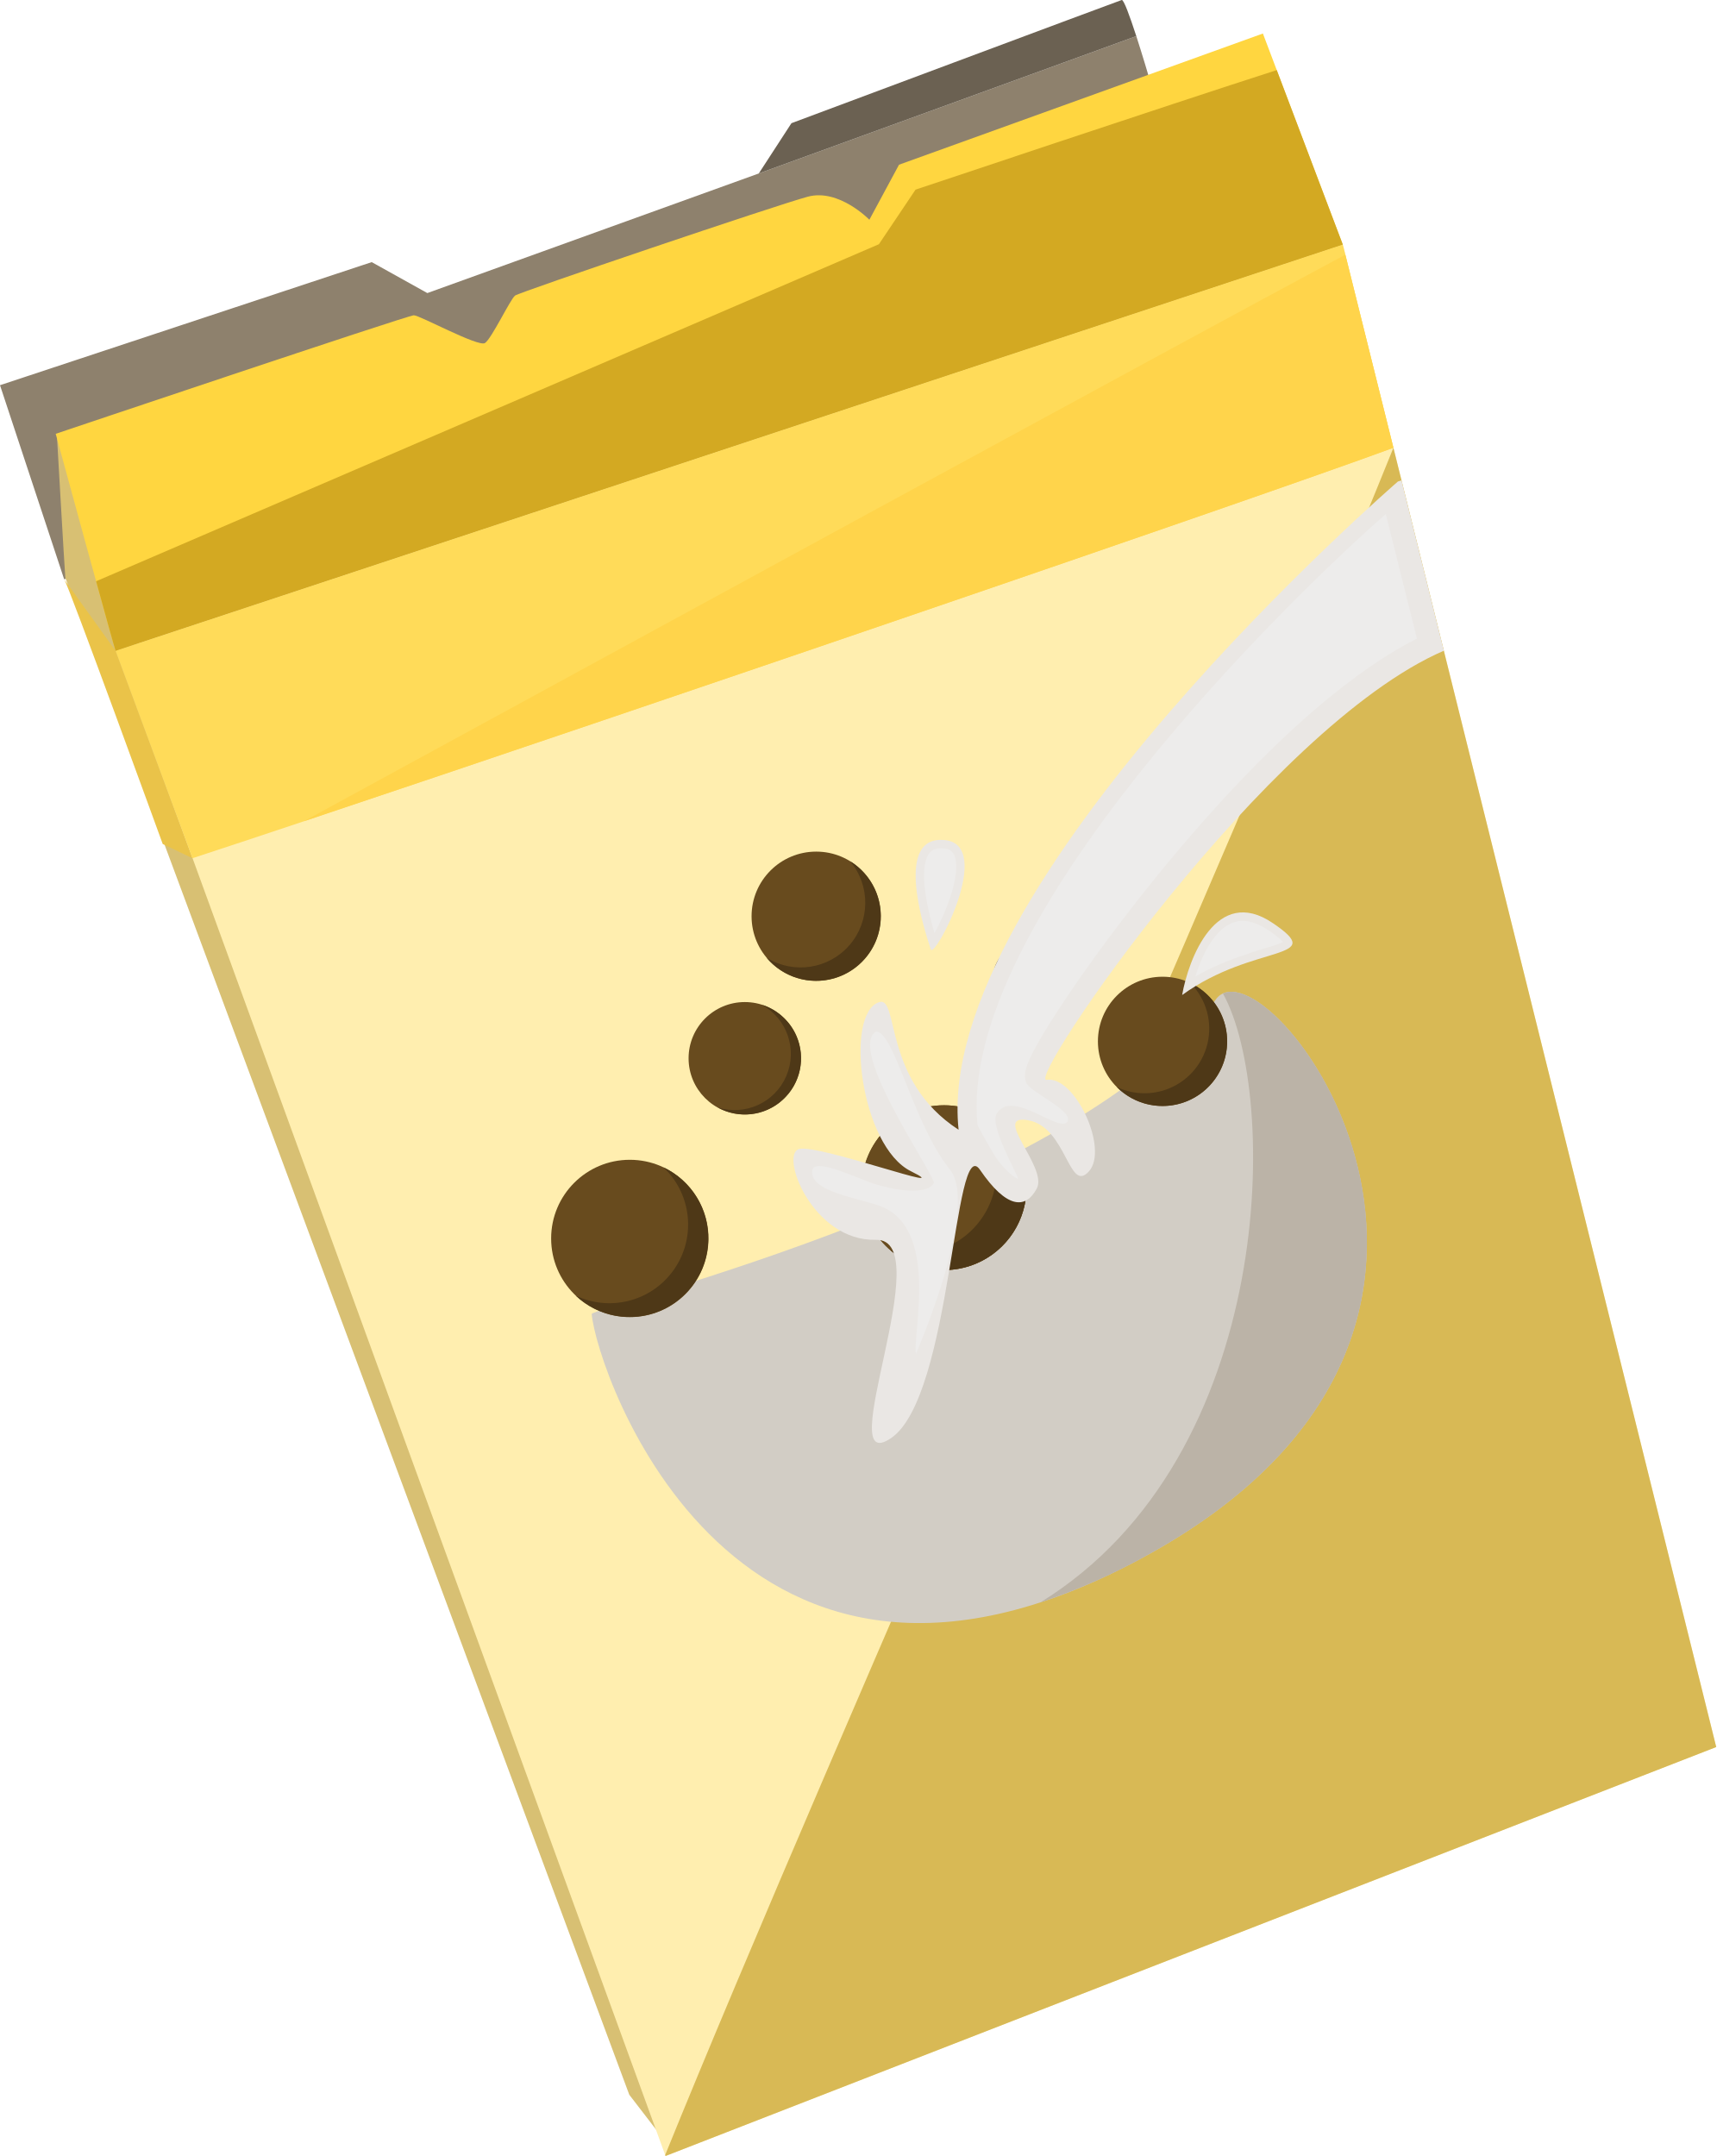
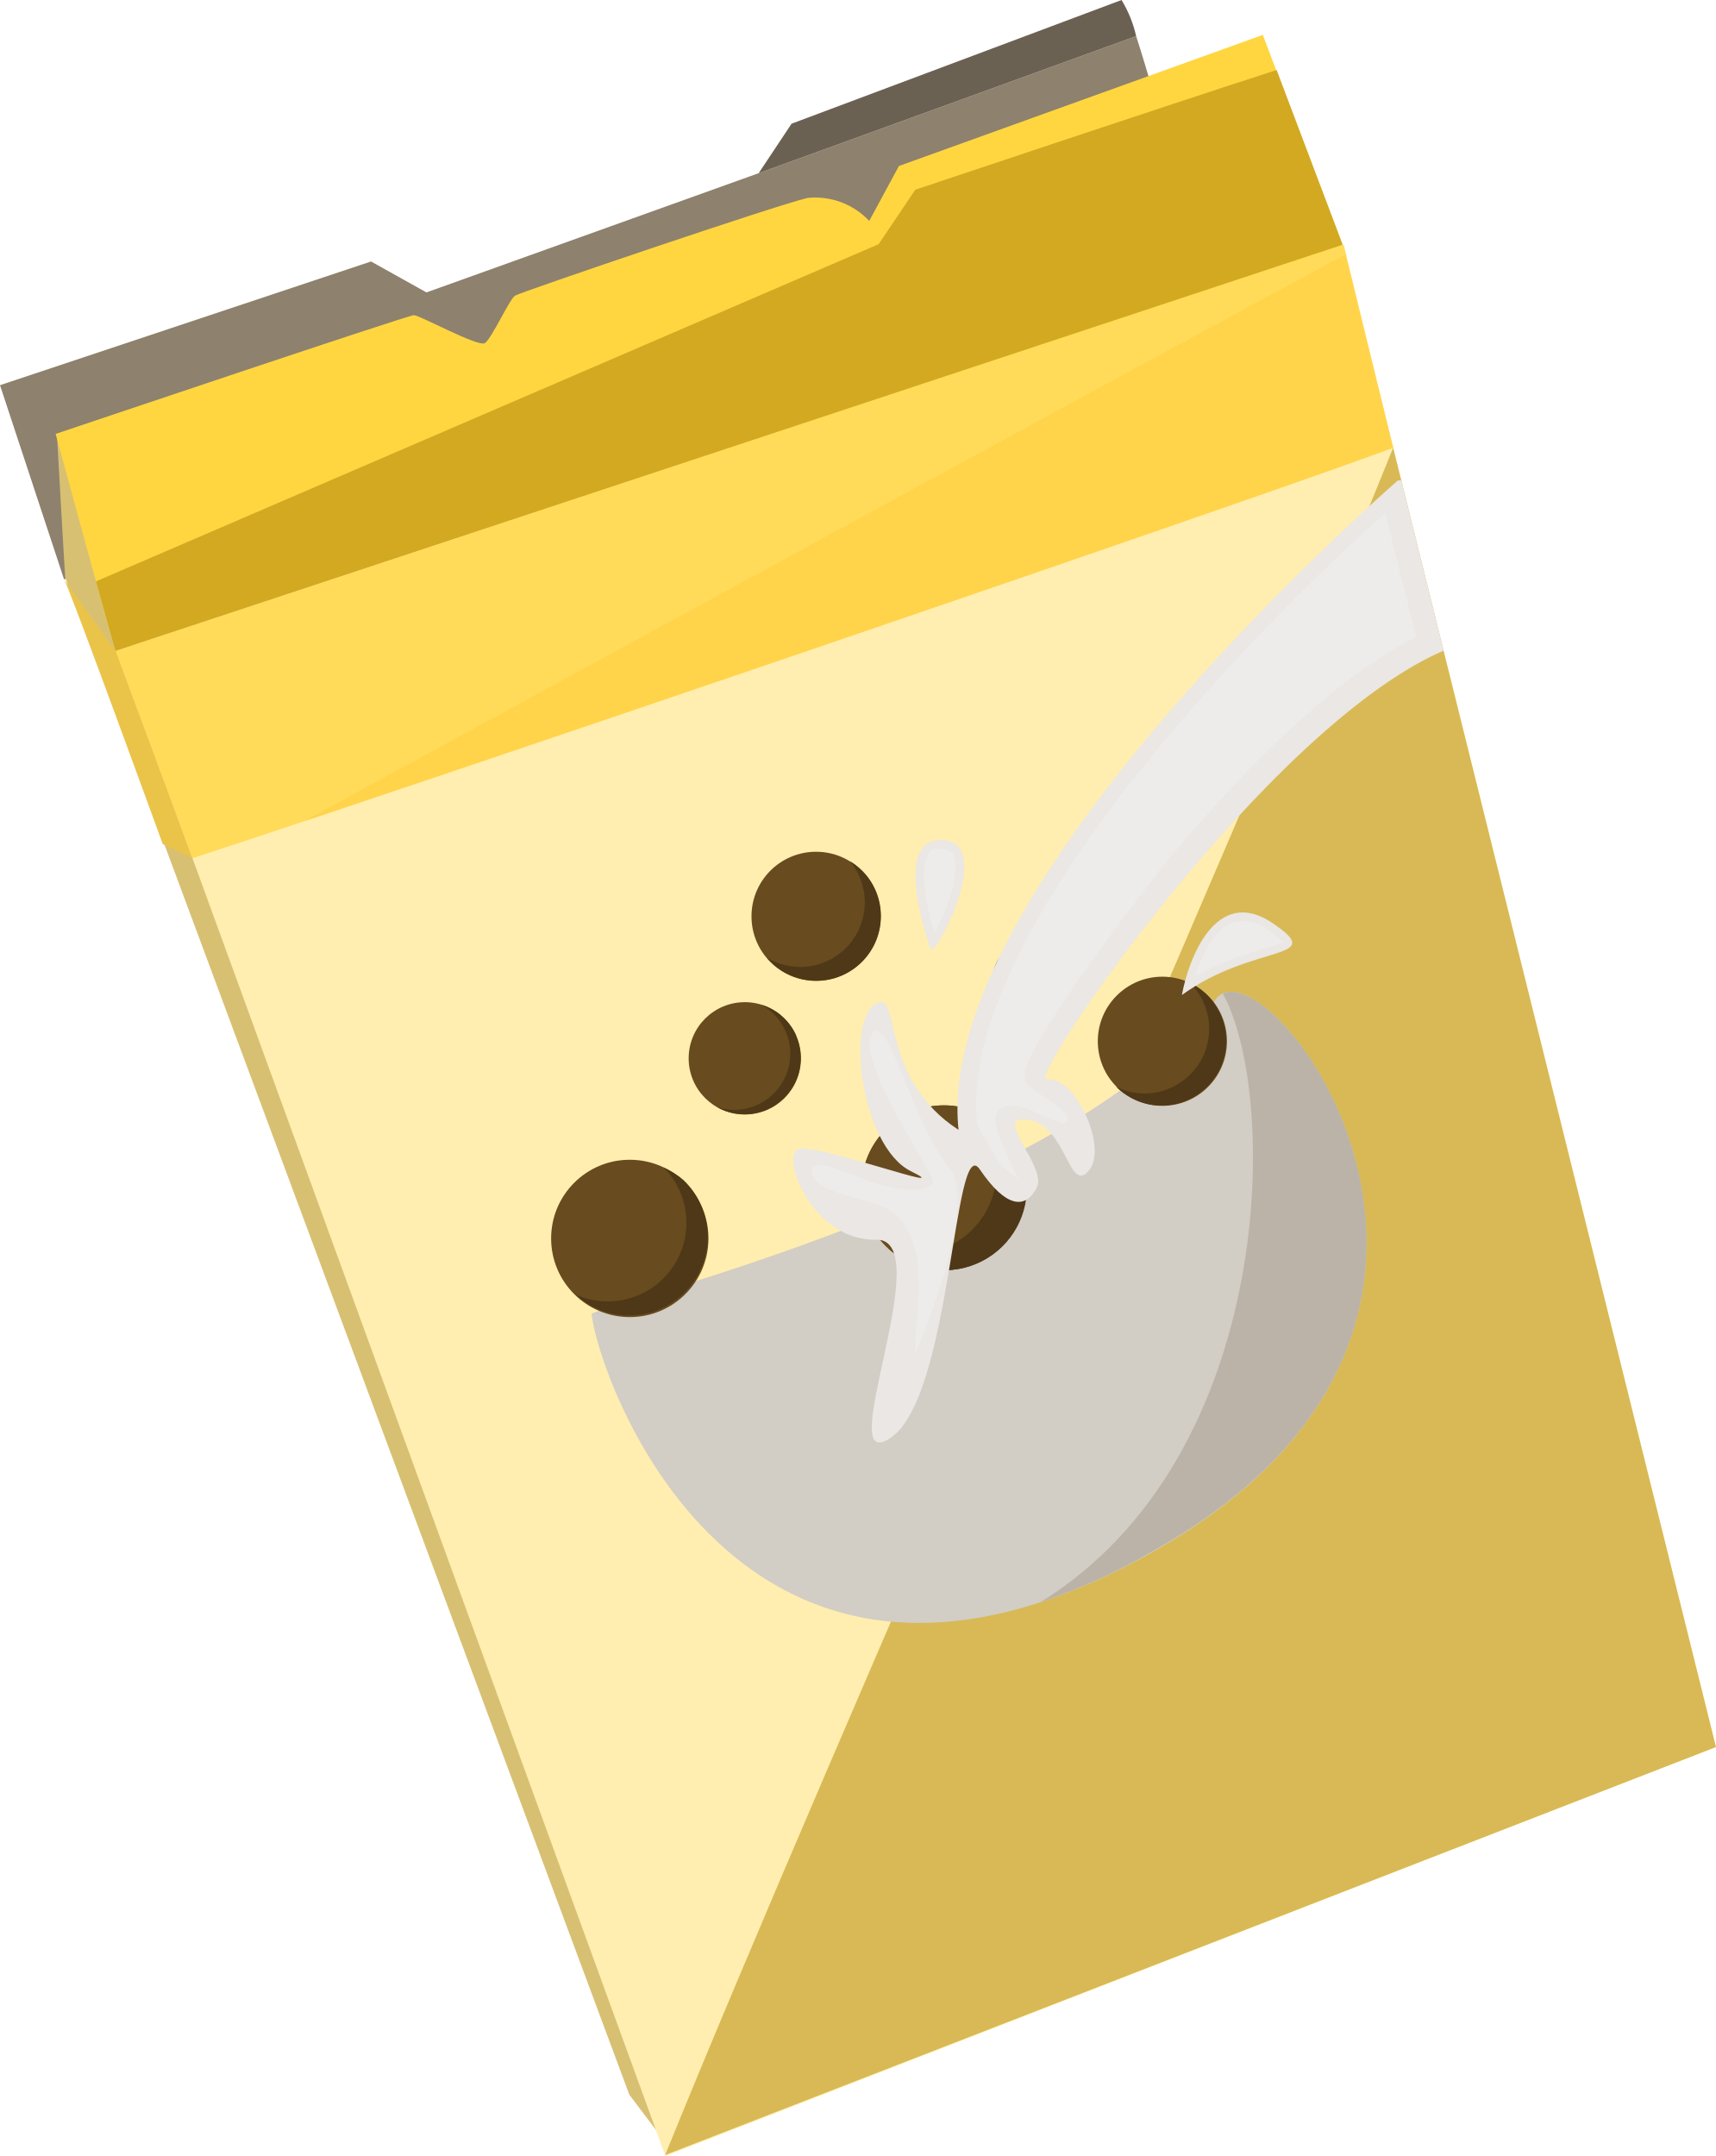
- <svg xmlns="http://www.w3.org/2000/svg" viewBox="0 0 302.18 379.6">
+ <svg xmlns="http://www.w3.org/2000/svg" viewBox="0 0 69.37 87.15">
  <defs>
    <style>.cls-1{fill:#8e816d;}.cls-2{fill:#6b6152;}.cls-3{fill:#d8c073;}.cls-4{fill:#ffd640;}.cls-5{fill:#eac349;}.cls-6{fill:#ffeeaf;}.cls-7{fill:#d8b955;}.cls-8{fill:#d2cdc5;}.cls-9{fill:#684b1e;}.cls-10{fill:#4e3817;}.cls-11{fill:#eae7e4;}.cls-12{fill:#edeceb;}.cls-13{fill:#bbb3a7;}.cls-14{fill:#ffdb59;}.cls-15{fill:#ffd44b;}.cls-16{fill:#d3a922;}</style>
  </defs>
  <g id="Layer_2" data-name="Layer 2">
-     <g id="paper">
-       <g id="cereal_box" data-name="cereal box">
-         <path class="cls-1" d="M200.07,6.36c2,6.18,4.38,14.62,4.38,14.62L11.3,102,0,67.82,65.45,46.15l9.79,5.45L133.6,30.54" />
-         <path class="cls-2" d="M133.6,30.54l5.75-8.85S196.56.31,197.5,0c.35-.11,1.39,2.73,2.57,6.36Z" />
-         <path class="cls-3" d="M10,76.32s1.34,23.45,1.51,25.56l9.05,12.64-9-12.64L110.8,368.82l7.7,10Z" />
-         <path class="cls-4" d="M20.35,114.59C19.62,112.4,9.81,76.38,9.81,76.38s62-20.87,63.05-20.87,11.35,5.63,12.52,4.89,4.47-7.73,5.31-8.36,46.05-15.94,51.54-17.41,10.84,4.06,10.84,4.06L158.29,29l64.07-23.1,14.07,37.19Z" />
-         <path class="cls-5" d="M28.65,148.6l5.23,2.51L20.35,114.59,11.3,102C12.06,103,28.65,148.6,28.65,148.6Z" />
-         <polygon class="cls-6" points="20.57 114.52 117.18 379.6 302.18 307.58 236.52 43.34 20.57 114.52" />
-         <path class="cls-7" d="M117.12,379.42l.06.18,185-72L245.34,78.84C217,149.31,145.89,308.43,117.12,379.42Z" />
-         <path class="cls-8" d="M104.18,231.34c-.08-1.05,86.48-22,110-55.52,8.84-11.08,61.26,57.11-11.72,97.73S105,241.36,104.18,231.34Z" />
-         <circle class="cls-9" cx="131.14" cy="186.33" r="9.9" />
-         <path class="cls-10" d="M140.21,182.37a9.9,9.9,0,0,0-6.05-5.46,9.89,9.89,0,0,1-7.8,18.07,9.89,9.89,0,0,0,13.85-12.61Z" />
-         <circle class="cls-9" cx="181.24" cy="172.35" r="6.43" />
-         <circle class="cls-9" cx="143.71" cy="161.32" r="11.38" />
-         <path class="cls-10" d="M149.68,151.63a11.38,11.38,0,0,1-14.7,17,11.38,11.38,0,1,0,14.7-17Z" />
-         <circle class="cls-9" cx="110.89" cy="218.05" r="13.85" />
-         <path class="cls-10" d="M116.82,205.53c.21.21.43.42.63.64a13.85,13.85,0,0,1-16.09,21.94,13.85,13.85,0,1,0,15.46-22.58Z" />
-         <circle class="cls-9" cx="166.22" cy="209.11" r="14.51" />
-         <circle class="cls-9" cx="166.22" cy="209.11" r="14.51" />
-         <path class="cls-10" d="M170.36,195.21a14.49,14.49,0,0,1-13.58,24.9,14.5,14.5,0,1,0,13.58-24.9Z" />
-         <circle class="cls-9" cx="204.69" cy="183.35" r="11.38" />
-         <path class="cls-10" d="M209.6,173.09a11.37,11.37,0,0,1-4.5,18.82,11.34,11.34,0,0,1-8.49-.54,11.38,11.38,0,1,0,13-18.28Z" />
-         <path class="cls-11" d="M254.22,114.57l-7.46-30-.63.21s-81.95,70.83-77.35,114.13c-13.49-8.74-10.43-23.65-14-22.46-6.16,2-3.23,25.39,5.6,29.76s-16.09-4.75-19.64-3.92,2.27,16.28,13.48,16-8.07,42.28,2.69,34.9,11-54,15.64-47.22,8,7.06,10,3.28-8.21-13.27-1.46-12,7.07,12.95,10.63,9-2.47-16.9-7.43-16.13C180.42,190.71,222.92,128.1,254.22,114.57Z" />
-         <path class="cls-12" d="M161.27,238.37c-.62-3.45,4.15-22.08-6.25-26-4-1.48-12.57-2.57-12-6.31.36-2.41,8.44,1.66,11.22,2.47,6.49,1.9,9.68,1.08,10.21-.32-.93-3-15.13-23.52-10.23-26.57,3.16-.26,6.54,16.21,13,24.23C172.58,212.49,161.27,238.37,161.27,238.37Zm14-34.71c-.82-1.19-3.14-5.5-3.14-5.5C168.3,162.41,227.55,104.87,244,90.51l5.48,21.92c-9.54,4.82-24.52,15.87-45.12,41-6.26,7.66-12.32,15.8-17.06,22.92-7.49,11.27-7.06,12.74-6.65,14.17.51,1.75,8.28,4.9,7.33,6.93-1.42,2.22-9.68-5.8-12.47-1.42-1.36,2.15,3.59,10.58,3.74,11.49C179.15,207.65,177.28,206.6,175.25,203.66Z" />
-         <path class="cls-11" d="M163.88,167.15c-1.48-4.48-6.32-20.15,2.49-19.24S164.5,169,163.88,167.15Z" />
-         <path class="cls-12" d="M164.53,164.27c-2.46-8.34-2.46-13.92.09-14.76a3.68,3.68,0,0,1,1.6-.12,2,2,0,0,1,1.92,1.5C169.19,154.21,166.39,161,164.53,164.27Z" />
-         <path class="cls-11" d="M208.14,175.19c1.1-6.31,6-19.4,15.94-12.68S220.84,166,208.14,175.19Z" />
-         <path class="cls-12" d="M210.47,171.92c1.19-3.86,3.42-8.43,6.79-9.54,1.76-.59,3.78-.13,6,1.37a14.64,14.64,0,0,1,2.66,2.1,13.6,13.6,0,0,1-1.56.61c-.58.19-1.24.39-2,.61-.91.27-1.94.58-3,1A46,46,0,0,0,210.47,171.92Z" />
-         <path class="cls-13" d="M215.32,174.92c9.78,17.46,9.7,81.43-32.16,107.22a109.32,109.32,0,0,0,19.32-8.59C272.83,234.39,226.66,169.62,215.32,174.92Z" />
-         <path class="cls-14" d="M33.89,151.1C74,138,216.89,89.3,245.34,78.84l-8.91-35.78L20.35,114.59Z" />
-         <path class="cls-15" d="M245.34,78.84l-8.47-34C205.8,61.5,109.58,114,53.5,144.59,108.16,126.3,220.48,88,245.34,78.84Z" />
-         <path class="cls-16" d="M224.8,12.34c-19.19,6.17-63.6,21.05-63.6,21.05L154.75,43,16.92,102.34c1.73,6.3,3.17,11.46,3.43,12.25L236.43,43.06Z" />
+     <g id="Layer_2-2" data-name="Layer 2">
+       <g id="Layer_2-3" data-name="Layer 2">
+         <g id="paper">
+           <g id="cereal_box" data-name="cereal box">
+             <path class="cls-1" d="M45.93,1.46c.46,1.42,1,3.36,1,3.36L2.59,23.42,0,15.57l15-5,2.24,1.25L30.67,7" />
+             <path class="cls-2" d="M30.67,7,32,5,45.34,0a4.87,4.87,0,0,1,.59,1.46Z" />
+             <path class="cls-3" d="M2.3,17.52s.3,5.39.34,5.87l2.08,2.9-2.07-2.9L25.44,84.67,27.2,87Z" />
+             <path class="cls-4" d="M4.67,26.31c-.17-.5-2.42-8.77-2.42-8.77s14.24-4.8,14.48-4.8,2.6,1.3,2.87,1.13,1-1.78,1.22-1.92S31.39,8.29,32.65,8a3,3,0,0,1,2.49.93l1.2-2.22,14.71-5.3,3.23,8.53Z" />
+             <path class="cls-5" d="M6.58,34.12l1.2.57L4.67,26.31,2.59,23.42C2.77,23.65,6.58,34.12,6.58,34.12Z" />
+             <polygon class="cls-6" points="4.72 26.29 26.9 87.15 69.37 70.61 54.3 9.95 4.72 26.29" />
+             <path class="cls-7" d="M26.89,87.11v0L69.37,70.62,56.32,18.1C49.82,34.28,33.49,70.81,26.89,87.11Z" />
+             <path class="cls-8" d="M23.92,53.11c0-.24,19.85-5,25.25-12.75,2-2.54,14.06,13.12-2.69,22.44S24.11,55.41,23.92,53.11Z" />
+             <circle class="cls-9" cx="30.11" cy="42.78" r="2.27" />
+             <path class="cls-10" d="M32.19,41.87a2.24,2.24,0,0,0-1.39-1.25A2.27,2.27,0,0,1,29,44.76a2.27,2.27,0,0,0,3.18-2.89Z" />
+             <circle class="cls-9" cx="41.61" cy="39.57" r="1.48" />
+             <circle class="cls-9" cx="32.99" cy="37.04" r="2.61" />
+             <path class="cls-10" d="M34.36,34.81A2.61,2.61,0,0,1,31,38.71a2.61,2.61,0,1,0,4-3.36A2.73,2.73,0,0,0,34.36,34.81Z" />
+             <circle class="cls-9" cx="25.46" cy="50.06" r="3.18" />
+             <path class="cls-10" d="M26.82,47.19l.14.14a3.18,3.18,0,0,1-3.69,5,3.18,3.18,0,0,0,4.36-4.63A3.22,3.22,0,0,0,26.82,47.19Z" />
+             <circle class="cls-9" cx="38.16" cy="48.01" r="3.33" />
+             <circle class="cls-9" cx="38.16" cy="48.01" r="3.33" />
+             <path class="cls-10" d="M39.11,44.82A3.32,3.32,0,0,1,36,50.53a3.33,3.33,0,1,0,3.12-5.71Z" />
+             <circle class="cls-9" cx="46.99" cy="42.09" r="2.61" />
+             <path class="cls-10" d="M48.12,39.74a2.61,2.61,0,0,1,0,3.69,2.65,2.65,0,0,1-1,.63,2.58,2.58,0,0,1-2-.13,2.61,2.61,0,1,0,3-4.19Z" />
+             <path class="cls-11" d="M58.36,26.3l-1.71-6.88-.14,0S37.69,35.73,38.75,45.67c-3.1-2-2.4-5.43-3.22-5.16-1.41.46-.74,5.83,1.29,6.83s-3.69-1.09-4.51-.9.52,3.74,3.1,3.67-1.86,9.71.61,8,2.53-12.4,3.59-10.84,1.84,1.62,2.3.75-1.89-3-.34-2.76,1.63,3,2.44,2.07-.56-3.88-1.7-3.7C41.42,43.78,51.18,29.41,58.36,26.3Z" />
+             <path class="cls-12" d="M37,54.72c-.14-.79,1-5.06-1.43-6-.92-.34-2.89-.59-2.76-1.45.09-.56,1.94.38,2.58.56,1.49.44,2.22.25,2.34-.07-.21-.69-3.47-5.4-2.34-6.1.72-.06,1.5,3.72,3,5.56C39.62,48.78,37,54.72,37,54.72Zm3.22-8c-.19-.28-.72-1.27-.72-1.27-.88-8.2,12.72-21.41,16.5-24.71l1.25,5c-2.19,1.11-5.62,3.65-10.35,9.41C45.48,37,44.09,38.85,43,40.49c-1.72,2.58-1.62,2.92-1.53,3.25s1.9,1.12,1.69,1.59S40.93,44,40.29,45c-.31.5.83,2.43.86,2.64,0,0-.45-.21-.92-.88Z" />
+             <path class="cls-11" d="M37.62,38.37c-.34-1-1.45-4.62.57-4.41S37.77,38.8,37.62,38.37Z" />
+             <path class="cls-12" d="M37.77,37.71c-.56-1.91-.56-3.19,0-3.39a.93.93,0,0,1,.37,0,.45.45,0,0,1,.44.34C38.84,35.4,38.2,37,37.77,37.71Z" />
+             <path class="cls-11" d="M47.78,40.22c.26-1.45,1.38-4.45,3.66-2.91S50.7,38.11,47.78,40.22Z" />
+             <path class="cls-12" d="M48.32,39.47c.27-.89.78-1.94,1.56-2.19a1.57,1.57,0,0,1,1.38.31,3.54,3.54,0,0,1,.61.49l-.36.14-.46.14a6.19,6.19,0,0,0-.69.23A10.22,10.22,0,0,0,48.32,39.47Z" />
+             <path class="cls-13" d="M49.43,40.16c2.25,4,2.23,18.69-7.38,24.61a24.71,24.71,0,0,0,4.43-2C62.64,53.81,52,38.94,49.43,40.16Z" />
+             <path class="cls-14" d="M7.78,34.69c9.21-3,42-14.19,48.54-16.59l-2-8.21L4.67,26.31Z" />
+             <path class="cls-15" d="M56.32,18.1l-1.94-7.81c-7.13,3.83-29.22,15.88-42.1,22.91C24.83,29,50.62,20.2,56.32,18.1Z" />
+             <path class="cls-16" d="M51.61,2.83C47.2,4.25,37,7.67,37,7.67l-1.48,2.2L3.88,23.5c.4,1.44.73,2.63.79,2.81L54.28,9.89Z" />
+           </g>
+         </g>
      </g>
    </g>
  </g>
</svg>
